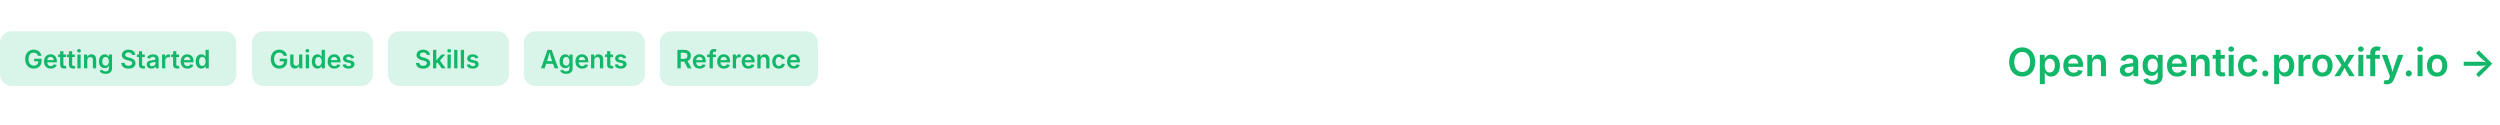
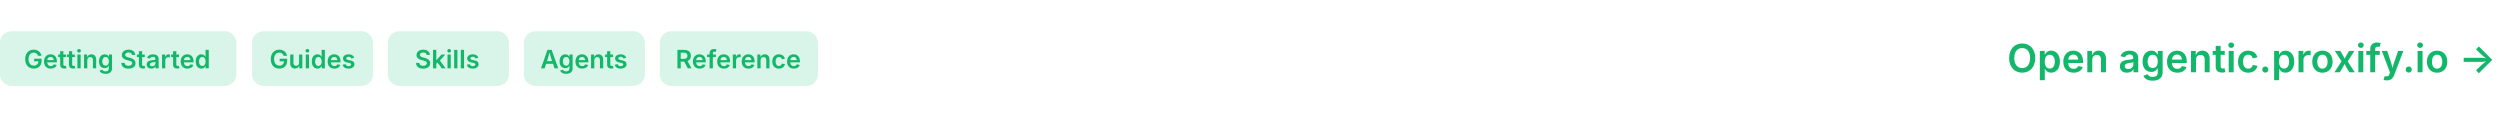
- <svg xmlns="http://www.w3.org/2000/svg" width="1280" height="64" viewBox="0 0 1280 64" role="img" aria-label="agentic-playbook">
+ <svg xmlns="http://www.w3.org/2000/svg" width="1280" height="60" viewBox="0 0 1280 60" role="img" aria-label="agentic-playbook">
  <g font-family="Inter, -apple-system, 'Segoe UI', Helvetica, Arial, sans-serif">
    <rect x="0" y="16" width="121" height="28" rx="6" fill="#12B76A" fill-opacity=".16" />
    <text x="60" y="35" text-anchor="middle" font-size="13" font-weight="600" fill="#12B76A">Getting Started</text>
    <rect x="129.0" y="16" width="62" height="28" rx="6" fill="#12B76A" fill-opacity=".16" />
    <text x="160" y="35" text-anchor="middle" font-size="13" font-weight="600" fill="#12B76A">Guides</text>
    <rect x="198.6" y="16" width="62" height="28" rx="6" fill="#12B76A" fill-opacity=".16" />
    <text x="229" y="35" text-anchor="middle" font-size="13" font-weight="600" fill="#12B76A">Skills</text>
    <rect x="268.2" y="16" width="62" height="28" rx="6" fill="#12B76A" fill-opacity=".16" />
    <text x="299" y="35" text-anchor="middle" font-size="13" font-weight="600" fill="#12B76A">Agents</text>
    <rect x="337.8" y="16" width="81" height="28" rx="6" fill="#12B76A" fill-opacity=".16" />
    <text x="378" y="35" text-anchor="middle" font-size="13" font-weight="600" fill="#12B76A">Reference</text>
-     <text x="1278" y="36" text-anchor="end" font-size="16" fill="#949BAD" />
-     <text x="1278" y="39" text-anchor="end" font-size="20" font-weight="600" fill="#12B76A">Open agentic.proxify.io →</text>
+     <text x="1278" y="37" text-anchor="end" font-size="20" font-weight="600" fill="#12B76A">
+       <tspan dx="0">Open agentic.proxify.io →</tspan>
+     </text>
  </g>
</svg>
